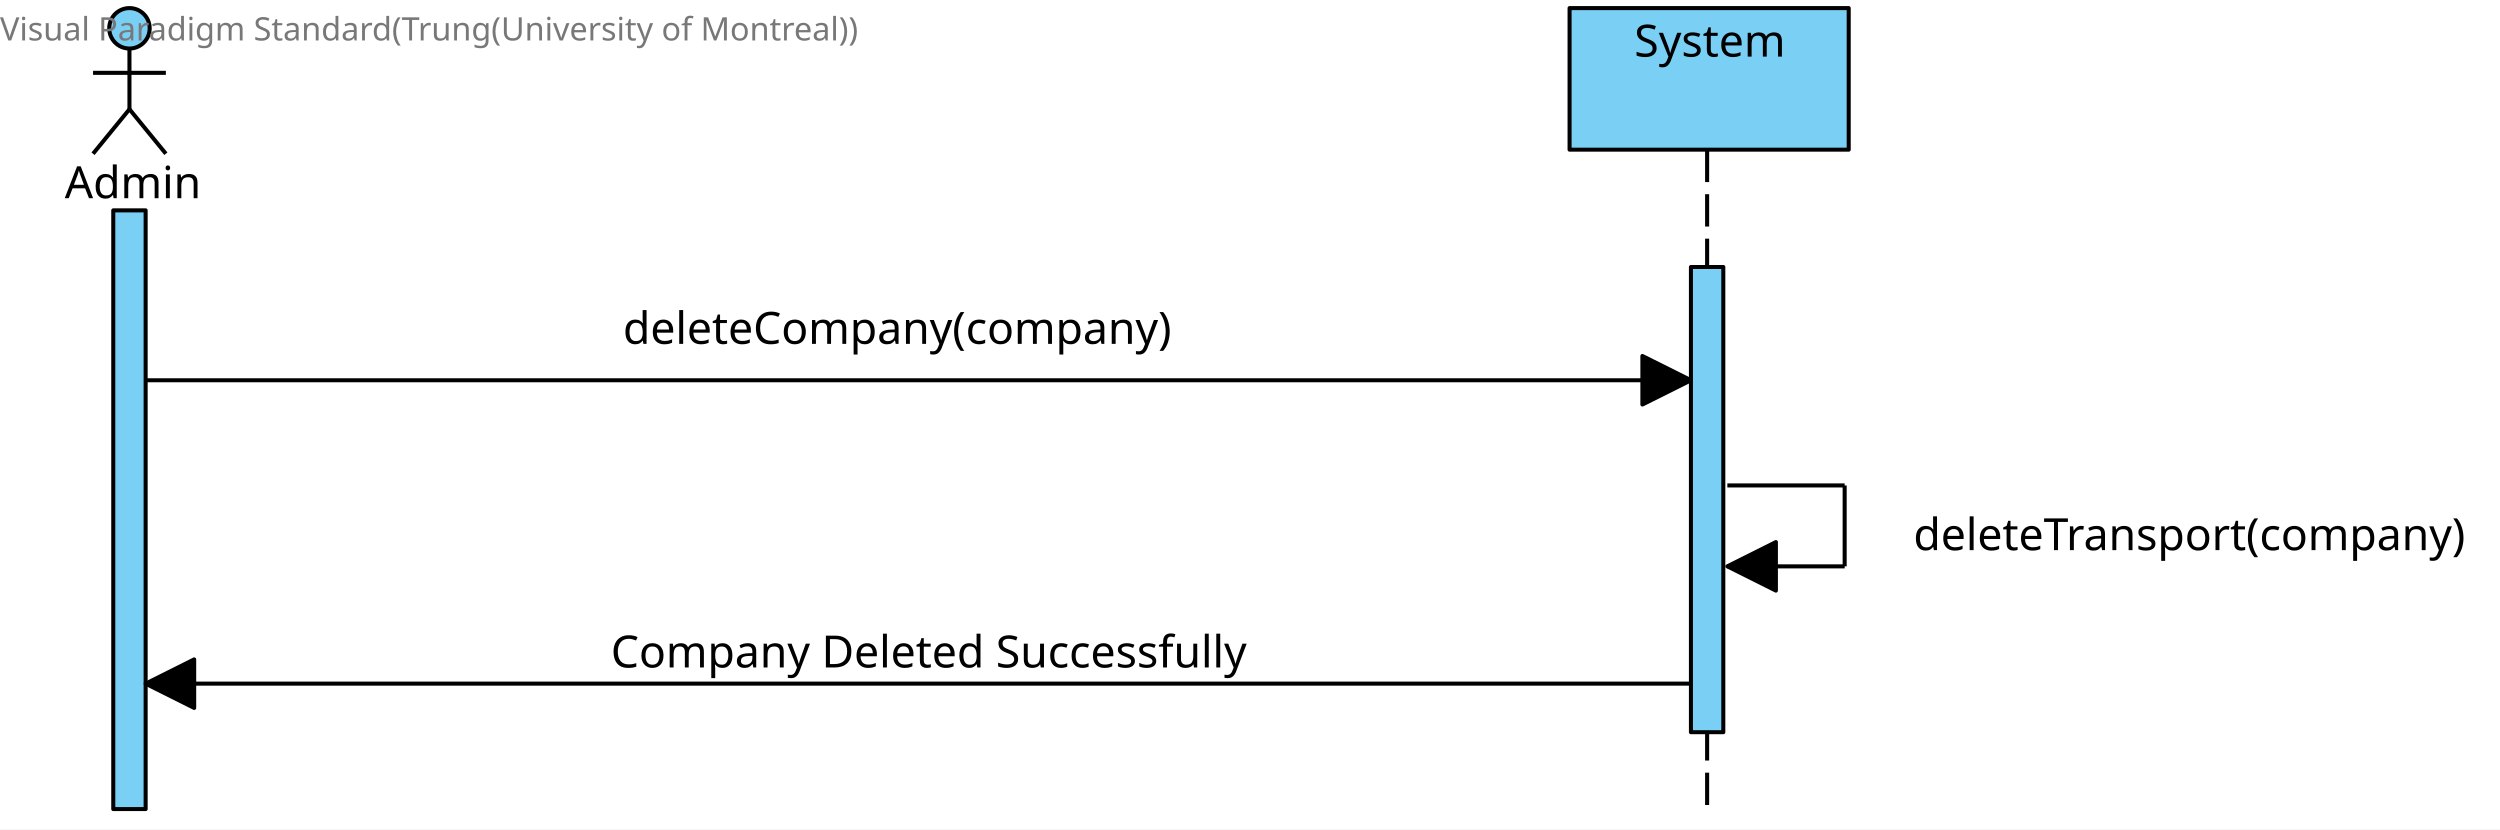
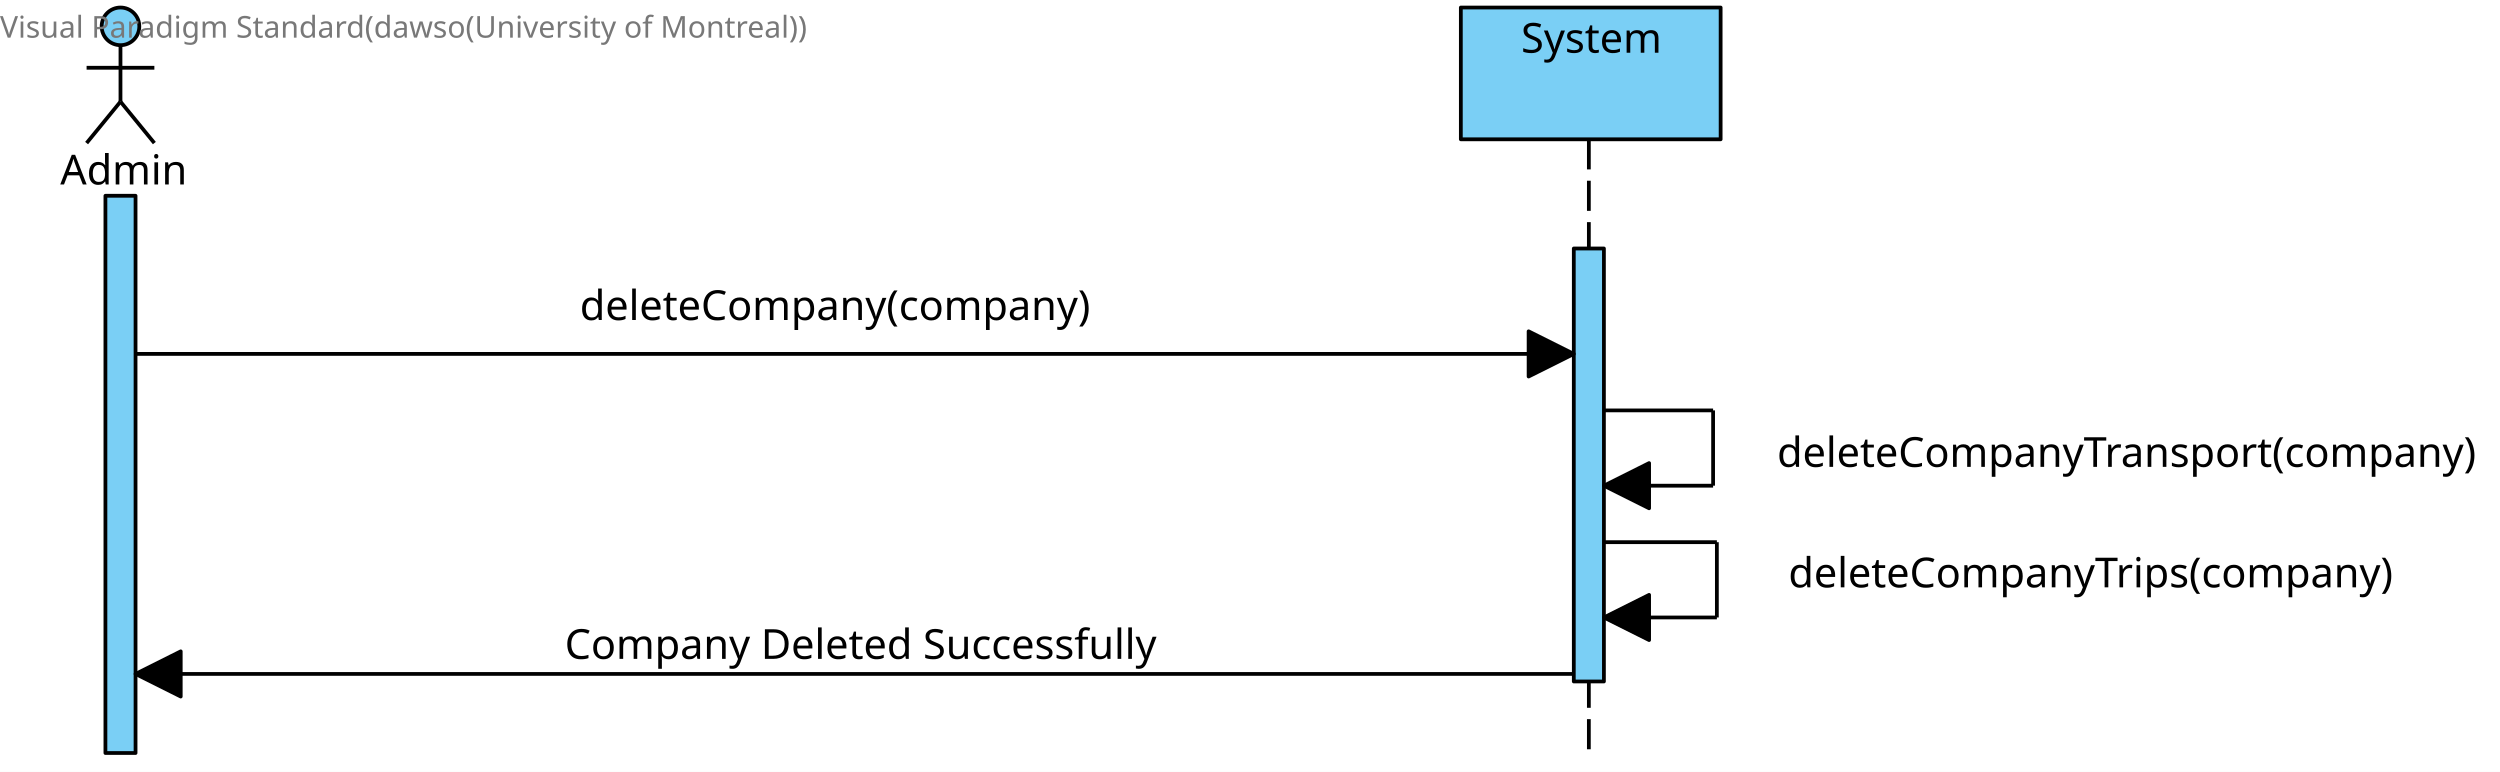
- <svg xmlns="http://www.w3.org/2000/svg" fill-opacity="0" color-rendering="auto" color-interpolation="auto" text-rendering="auto" stroke="rgb(0,0,0)" stroke-linecap="square" width="618" stroke-miterlimit="10" shape-rendering="auto" stroke-opacity="0" fill="rgb(0,0,0)" stroke-dasharray="none" font-weight="normal" stroke-width="1" height="205" font-family="'Dialog'" font-style="normal" stroke-linejoin="miter" font-size="12px" stroke-dashoffset="0" image-rendering="auto">
+ <svg xmlns="http://www.w3.org/2000/svg" fill-opacity="0" color-rendering="auto" color-interpolation="auto" text-rendering="auto" stroke="rgb(0,0,0)" stroke-linecap="square" width="664" stroke-miterlimit="10" shape-rendering="auto" stroke-opacity="0" fill="rgb(0,0,0)" stroke-dasharray="none" font-weight="normal" stroke-width="1" height="205" font-family="'Dialog'" font-style="normal" stroke-linejoin="miter" font-size="12px" stroke-dashoffset="0" image-rendering="auto">
  <defs id="genericDefs" />
  <g>
    <defs id="defs1">
      <clipPath clipPathUnits="userSpaceOnUse" id="clipPath1">
        <path d="M-7 -7 L81 -7 L81 210 L-7 210 L-7 -7 Z" />
      </clipPath>
      <clipPath clipPathUnits="userSpaceOnUse" id="clipPath2">
        <path d="M-7 -7 L71 -7 L71 210 L-7 210 L-7 -7 Z" />
      </clipPath>
      <clipPath clipPathUnits="userSpaceOnUse" id="clipPath3">
        <path d="M-7 -7 L19 -7 L19 126 L-7 126 L-7 -7 Z" />
      </clipPath>
      <clipPath clipPathUnits="userSpaceOnUse" id="clipPath4">
        <path d="M-70 -15 L140 -15 L140 30 L-70 30 L-70 -15 Z" />
      </clipPath>
      <clipPath clipPathUnits="userSpaceOnUse" id="clipPath5">
        <path d="M-52 -15 L104 -15 L104 30 L-52 30 L-52 -15 Z" />
      </clipPath>
      <clipPath clipPathUnits="userSpaceOnUse" id="clipPath6">
        <path d="M0 0 L469 0 L469 87 L0 87 L0 0 Z" />
      </clipPath>
      <clipPath clipPathUnits="userSpaceOnUse" id="clipPath7">
        <path d="M301 21 L301 36 L151 36 L151 21 ZM0 0 L0 87 L469 87 L469 0 Z" />
      </clipPath>
      <clipPath clipPathUnits="userSpaceOnUse" id="clipPath8">
        <path d="M0 0 L116 0 L116 107 L0 107 L0 0 Z" />
      </clipPath>
      <clipPath clipPathUnits="userSpaceOnUse" id="clipPath9">
-         <path d="M0 0 L0 107 L116 107 L116 61 L79 61 L79 46 L116 46 L116 0 Z" />
+         <path d="M0 0 L0 107 L116 107 L116 92 L81 92 L81 77 L116 77 L116 60 L79 60 L79 45 L116 45 L116 0 Z" />
      </clipPath>
      <clipPath clipPathUnits="userSpaceOnUse" id="clipPath10">
-         <path d="M321 26 L321 41 L147 41 L147 26 ZM0 0 L0 87 L469 87 L469 0 Z" />
+         <path d="M320 26 L320 41 L146 41 L146 26 ZM0 0 L0 87 L469 87 L469 0 Z" />
      </clipPath>
      <clipPath clipPathUnits="userSpaceOnUse" id="clipPath11">
+         <path d="M0 0 L117 0 L117 107 L0 107 L0 0 Z" />
+       </clipPath>
+       <clipPath clipPathUnits="userSpaceOnUse" id="clipPath12">
+         <path d="M0 0 L0 107 L117 107 L117 57 L81 57 L81 42 L117 42 L117 25 L79 25 L79 10 L117 10 L117 0 Z" />
+       </clipPath>
+       <clipPath clipPathUnits="userSpaceOnUse" id="clipPath13">
+         <path d="M-175 -15 L350 -15 L350 30 L-175 30 L-175 -15 Z" />
+       </clipPath>
+       <clipPath clipPathUnits="userSpaceOnUse" id="clipPath14">
        <path d="M-174 -15 L348 -15 L348 30 L-174 30 L-174 -15 Z" />
      </clipPath>
-       <clipPath clipPathUnits="userSpaceOnUse" id="clipPath12">
+       <clipPath clipPathUnits="userSpaceOnUse" id="clipPath15">
+         <path d="M-197 -15 L394 -15 L394 30 L-197 30 L-197 -15 Z" />
+       </clipPath>
+       <clipPath clipPathUnits="userSpaceOnUse" id="clipPath16">
        <path d="M-150 -15 L300 -15 L300 30 L-150 30 L-150 -15 Z" />
      </clipPath>
    </defs>
    <g fill="white" text-rendering="geometricPrecision" fill-opacity="1" stroke-opacity="1" stroke="white">
-       <rect x="0" width="618" height="205" y="0" stroke="none" />
+       <rect x="0" width="664" height="205" y="0" stroke="none" />
    </g>
    <g font-size="11px" transform="translate(388,2)" fill-opacity="1" fill="rgb(122,207,245)" text-rendering="geometricPrecision" image-rendering="optimizeQuality" font-family="sans-serif" stroke="rgb(122,207,245)" stroke-opacity="1">
      <rect x="0" width="69" height="35" y="0" clip-path="url(#clipPath1)" stroke="none" />
    </g>
    <g stroke-linecap="butt" font-size="11px" transform="translate(388,2)" fill-opacity="1" fill="black" text-rendering="geometricPrecision" image-rendering="optimizeQuality" font-family="sans-serif" stroke-linejoin="round" stroke="black" stroke-opacity="1" stroke-miterlimit="0">
      <rect fill="none" x="0" width="69" height="35" y="0" clip-path="url(#clipPath1)" />
      <line clip-path="url(#clipPath1)" fill="none" x1="34" x2="34" y1="35" y2="199" stroke-linejoin="bevel" stroke-dasharray="8,3" />
    </g>
    <g font-size="11px" transform="translate(2,2)" fill-opacity="1" fill="rgb(122,207,245)" text-rendering="geometricPrecision" image-rendering="optimizeQuality" font-family="sans-serif" stroke="rgb(122,207,245)" stroke-opacity="1">
      <circle r="5" clip-path="url(#clipPath2)" cx="30" cy="5" stroke="none" />
      <rect x="26" width="8" height="148" y="50" clip-path="url(#clipPath2)" stroke="none" />
    </g>
    <g stroke-linecap="butt" font-size="11px" transform="translate(2,2)" fill-opacity="1" fill="black" text-rendering="geometricPrecision" image-rendering="optimizeQuality" font-family="sans-serif" stroke-linejoin="round" stroke="black" stroke-opacity="1" stroke-miterlimit="0">
      <circle fill="none" r="5" clip-path="url(#clipPath2)" cx="30" cy="5" />
      <rect fill="none" x="26" width="8" height="148" y="50" clip-path="url(#clipPath2)" />
      <line y2="25" fill="none" x1="30" clip-path="url(#clipPath2)" x2="30" y1="10" />
      <line y2="36" fill="none" x1="30" clip-path="url(#clipPath2)" x2="21" y1="25" />
      <line y2="36" fill="none" x1="30" clip-path="url(#clipPath2)" x2="39" y1="25" />
      <line y2="16" fill="none" x1="21" clip-path="url(#clipPath2)" x2="39" y1="16" />
    </g>
    <g font-size="11px" transform="translate(418,66)" fill-opacity="1" fill="rgb(122,207,245)" text-rendering="geometricPrecision" image-rendering="optimizeQuality" font-family="sans-serif" stroke="rgb(122,207,245)" stroke-opacity="1">
      <rect x="0" width="8" height="115" y="0" clip-path="url(#clipPath3)" stroke="none" />
    </g>
    <g stroke-linecap="butt" font-size="11px" transform="translate(418,66)" fill-opacity="1" fill="black" text-rendering="geometricPrecision" image-rendering="optimizeQuality" font-family="sans-serif" stroke-linejoin="round" stroke="black" stroke-opacity="1" stroke-miterlimit="0">
      <rect fill="none" x="0" width="8" height="115" y="0" clip-path="url(#clipPath3)" />
    </g>
    <g font-size="11px" transform="translate(388,2)" fill-opacity="1" fill="black" text-rendering="geometricPrecision" image-rendering="optimizeQuality" font-family="sans-serif" stroke="black" stroke-opacity="1">
      <text x="16" xml:space="preserve" y="12" clip-path="url(#clipPath4)" stroke="none">System</text>
    </g>
    <g font-size="11px" transform="translate(6,37)" fill-opacity="1" fill="black" text-rendering="geometricPrecision" image-rendering="optimizeQuality" font-family="sans-serif" stroke="black" stroke-opacity="1">
      <text x="10" xml:space="preserve" y="12" clip-path="url(#clipPath5)" stroke="none">Admin</text>
    </g>
    <g stroke-linecap="butt" font-size="11px" transform="translate(-6,52)" fill-opacity="1" fill="black" text-rendering="geometricPrecision" image-rendering="optimizeQuality" font-family="sans-serif" stroke-linejoin="round" stroke="black" stroke-opacity="1">
      <line y2="42" fill="none" x1="42" clip-path="url(#clipPath7)" x2="424" y1="42" />
      <polygon points=" 424 42 412 36 412 48" clip-path="url(#clipPath7)" stroke="none" />
      <polygon fill="none" points=" 424 42 412 36 412 48" clip-path="url(#clipPath7)" />
    </g>
-     <g stroke-linecap="butt" font-size="11px" transform="translate(385,78)" fill-opacity="1" fill="black" text-rendering="geometricPrecision" image-rendering="optimizeQuality" font-family="sans-serif" stroke-linejoin="round" stroke="black" stroke-opacity="1">
+     <g stroke-linecap="butt" font-size="11px" transform="translate(384,67)" fill-opacity="1" fill="black" text-rendering="geometricPrecision" image-rendering="optimizeQuality" font-family="sans-serif" stroke-linejoin="round" stroke="black" stroke-opacity="1">
      <line y2="42" fill="none" x1="42" clip-path="url(#clipPath9)" x2="71" y1="42" />
      <line y2="62" fill="none" x1="71" clip-path="url(#clipPath9)" x2="71" y1="42" />
      <line y2="62" fill="none" x1="71" clip-path="url(#clipPath9)" x2="42" y1="62" />
      <polygon points=" 42 62 54 68 54 56" clip-path="url(#clipPath9)" stroke="none" />
      <polygon fill="none" points=" 42 62 54 68 54 56" clip-path="url(#clipPath9)" />
    </g>
-     <g stroke-linecap="butt" font-size="11px" transform="translate(-6,127)" fill-opacity="1" fill="black" text-rendering="geometricPrecision" image-rendering="optimizeQuality" font-family="sans-serif" stroke-linejoin="round" stroke="black" stroke-opacity="1">
+     <g stroke-linecap="butt" font-size="11px" transform="translate(-6,137)" fill-opacity="1" fill="black" text-rendering="geometricPrecision" image-rendering="optimizeQuality" font-family="sans-serif" stroke-linejoin="round" stroke="black" stroke-opacity="1">
      <line y2="42" fill="none" x1="424" clip-path="url(#clipPath10)" x2="42" y1="42" />
      <polygon points=" 42 42 54 48 54 36" clip-path="url(#clipPath10)" stroke="none" />
      <polygon fill="none" points=" 42 42 54 48 54 36" clip-path="url(#clipPath10)" />
    </g>
-     <g font-size="11px" transform="translate(141,153)" fill-opacity="1" fill="white" text-rendering="geometricPrecision" image-rendering="optimizeQuality" font-family="sans-serif" stroke="white" stroke-opacity="1">
-       <rect x="0" width="174" height="15" y="0" clip-path="url(#clipPath11)" stroke="none" />
-       <text fill="black" x="10" xml:space="preserve" y="12" clip-path="url(#clipPath11)" stroke="none">Company Deleted Successfully</text>
+     <g stroke-linecap="butt" font-size="11px" transform="translate(384,102)" fill-opacity="1" fill="black" text-rendering="geometricPrecision" image-rendering="optimizeQuality" font-family="sans-serif" stroke-linejoin="round" stroke="black" stroke-opacity="1">
+       <line y2="42" fill="none" x1="42" clip-path="url(#clipPath12)" x2="72" y1="42" />
+       <line y2="62" fill="none" x1="72" clip-path="url(#clipPath12)" x2="72" y1="42" />
+       <line y2="62" fill="none" x1="72" clip-path="url(#clipPath12)" x2="42" y1="62" />
+       <polygon points=" 42 62 54 68 54 56" clip-path="url(#clipPath12)" stroke="none" />
+       <polygon fill="none" points=" 42 62 54 68 54 56" clip-path="url(#clipPath12)" />
    </g>
-     <g font-size="11px" transform="translate(464,124)" fill-opacity="1" fill="white" text-rendering="geometricPrecision" image-rendering="optimizeQuality" font-family="sans-serif" stroke="white" stroke-opacity="1">
-       <rect x="0" width="150" height="15" y="0" clip-path="url(#clipPath12)" stroke="none" />
-       <text fill="black" x="9" xml:space="preserve" y="12" clip-path="url(#clipPath12)" stroke="none">deleteTransport(company)</text>
+     <g font-size="11px" transform="translate(465,144)" fill-opacity="1" fill="white" text-rendering="geometricPrecision" image-rendering="optimizeQuality" font-family="sans-serif" stroke="white" stroke-opacity="1">
+       <rect x="0" width="175" height="15" y="0" clip-path="url(#clipPath13)" stroke="none" />
+       <text fill="black" x="10" xml:space="preserve" y="12" clip-path="url(#clipPath13)" stroke="none">deleteCompanyTrips(company)</text>
+     </g>
+     <g font-size="11px" transform="translate(140,163)" fill-opacity="1" fill="white" text-rendering="geometricPrecision" image-rendering="optimizeQuality" font-family="sans-serif" stroke="white" stroke-opacity="1">
+       <rect x="0" width="174" height="15" y="0" clip-path="url(#clipPath14)" stroke="none" />
+       <text fill="black" x="10" xml:space="preserve" y="12" clip-path="url(#clipPath14)" stroke="none">Company Deleted Successfully</text>
+     </g>
+     <g font-size="11px" transform="translate(463,112)" fill-opacity="1" fill="white" text-rendering="geometricPrecision" image-rendering="optimizeQuality" font-family="sans-serif" stroke="white" stroke-opacity="1">
+       <rect x="0" width="197" height="15" y="0" clip-path="url(#clipPath15)" stroke="none" />
+       <text fill="black" x="9" xml:space="preserve" y="12" clip-path="url(#clipPath15)" stroke="none">deleteCompanyTransport(company)</text>
    </g>
    <g font-size="11px" transform="translate(145,73)" fill-opacity="1" fill="white" text-rendering="geometricPrecision" image-rendering="optimizeQuality" font-family="sans-serif" stroke="white" stroke-opacity="1">
-       <rect x="0" width="150" height="15" y="0" clip-path="url(#clipPath12)" stroke="none" />
-       <text fill="black" x="9" xml:space="preserve" y="12" clip-path="url(#clipPath12)" stroke="none">deleteCompany(company)</text>
+       <rect x="0" width="150" height="15" y="0" clip-path="url(#clipPath16)" stroke="none" />
+       <text fill="black" x="9" xml:space="preserve" y="12" clip-path="url(#clipPath16)" stroke="none">deleteCompany(company)</text>
    </g>
    <g font-size="8px" fill-opacity="1" fill="rgb(120,120,120)" text-rendering="geometricPrecision" image-rendering="optimizeQuality" stroke="rgb(120,120,120)" stroke-opacity="1">
-       <text x="0" xml:space="preserve" y="10" stroke="none">Visual Paradigm Standard(Trung(University of Montreal))</text>
+       <text x="0" xml:space="preserve" y="10" stroke="none">Visual Paradigm Standard(dawso(University of Montreal))</text>
    </g>
  </g>
</svg>
